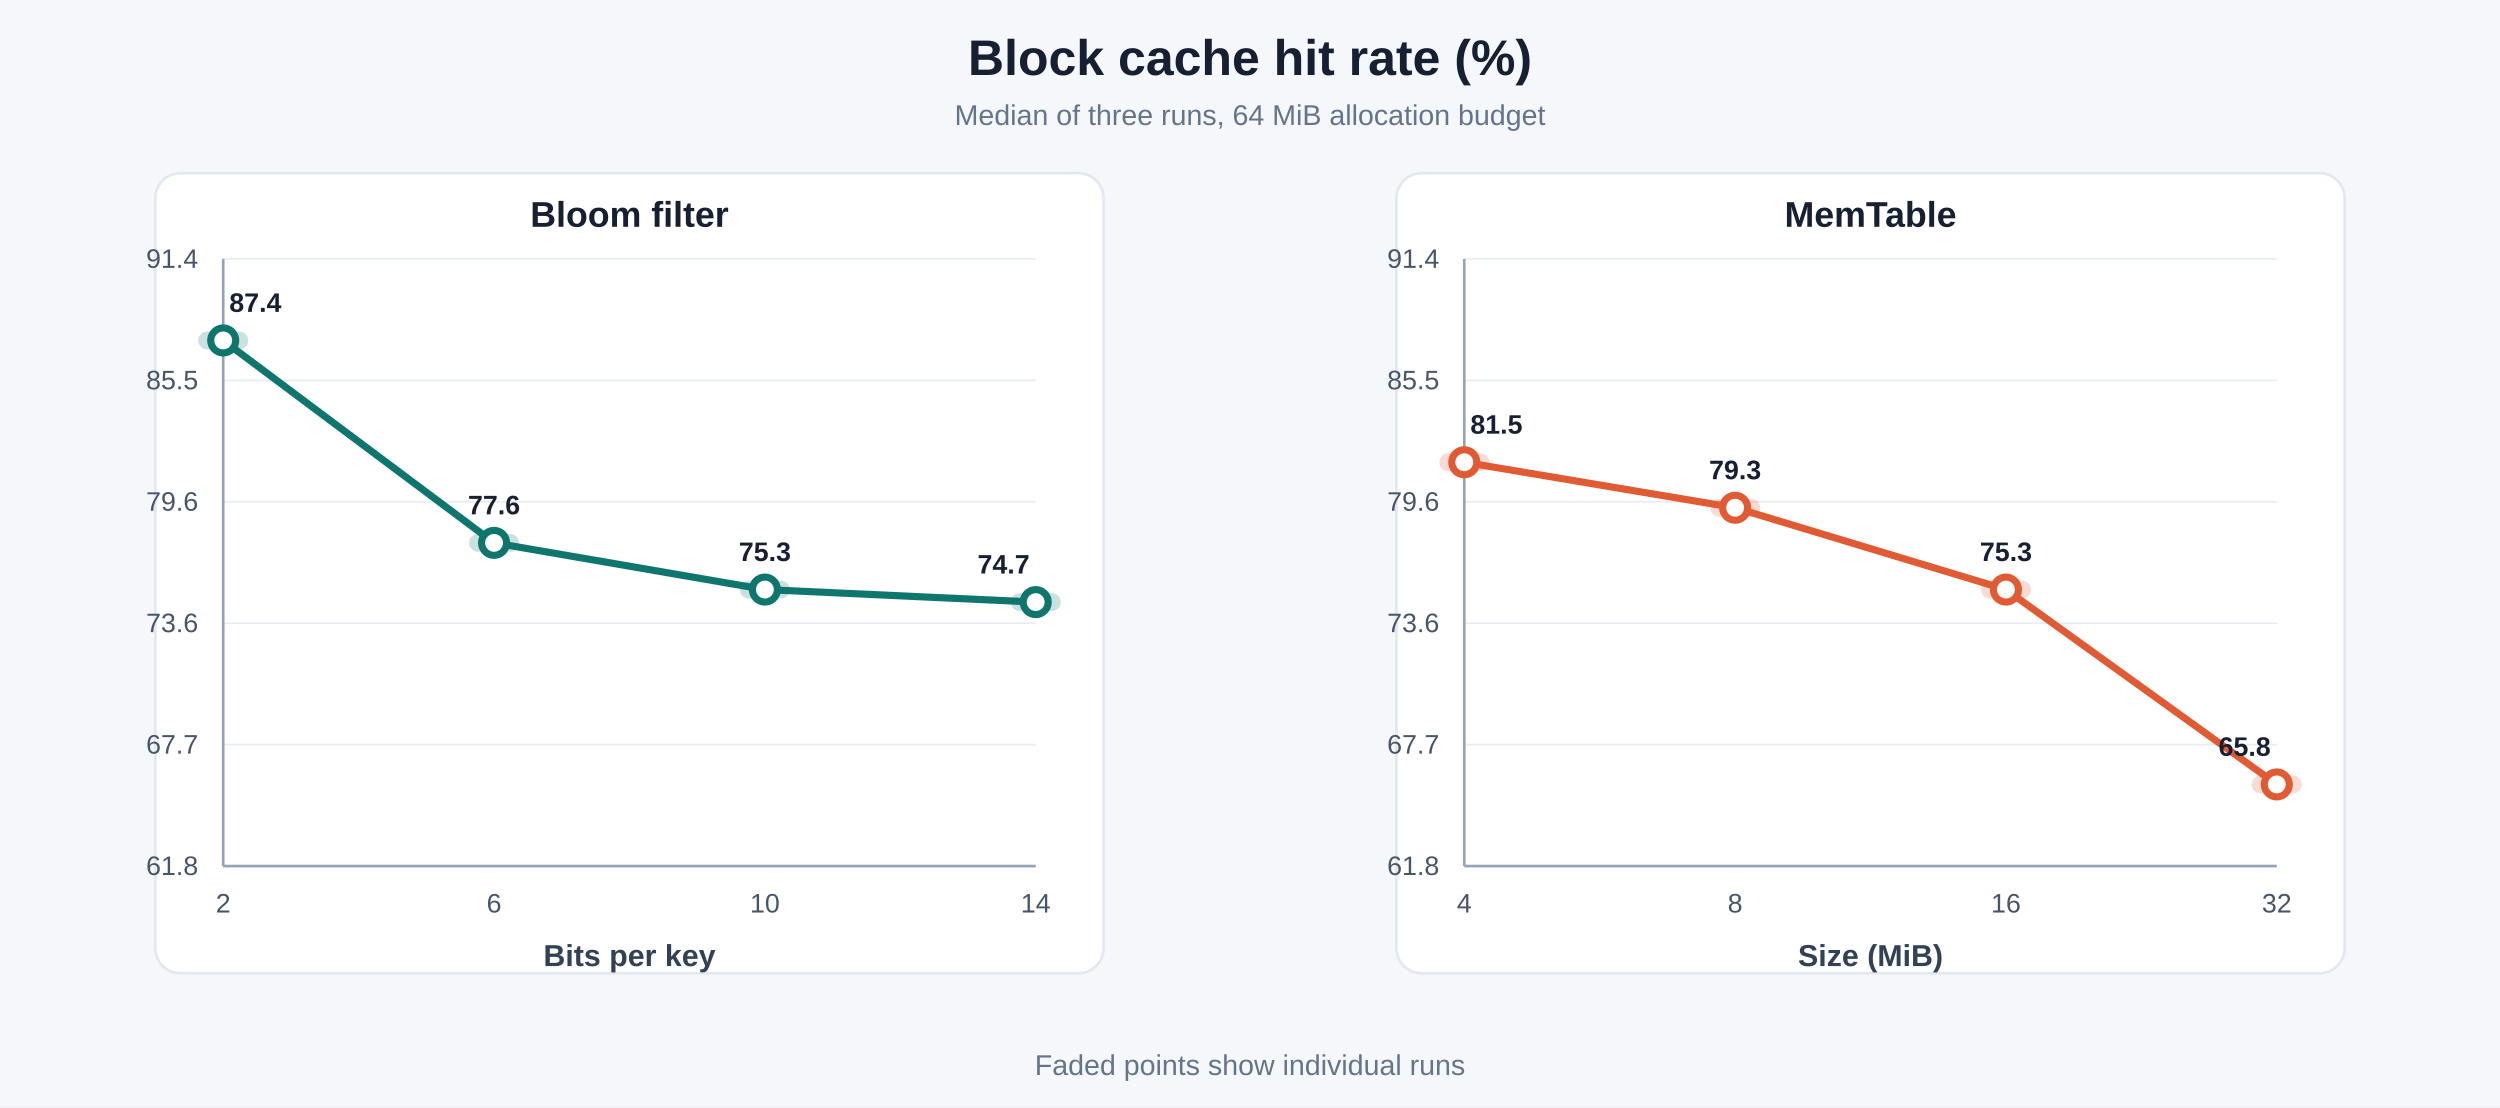
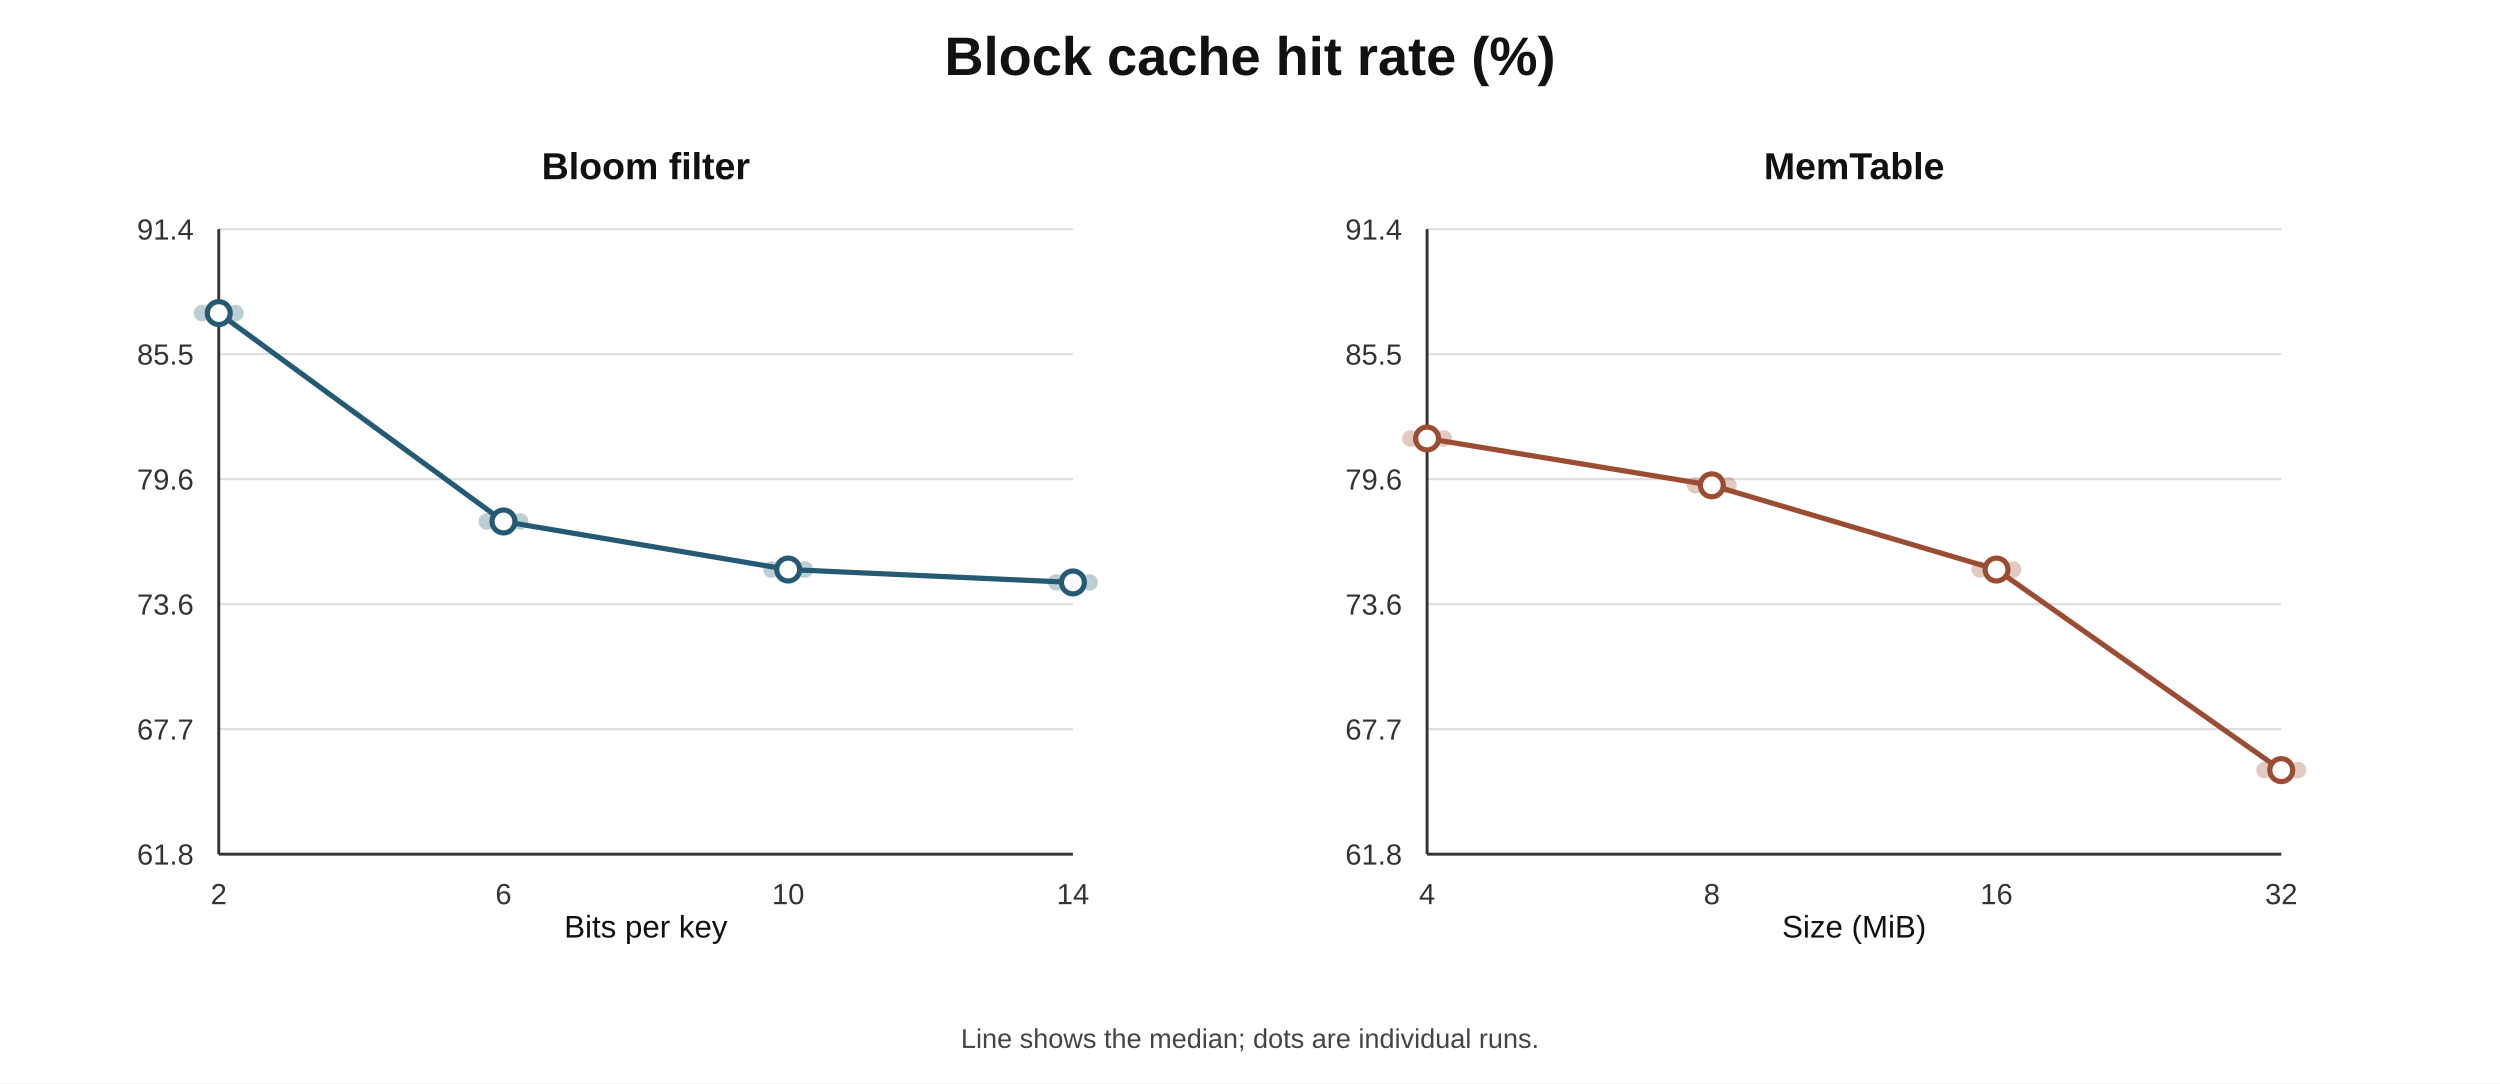
- <svg xmlns="http://www.w3.org/2000/svg" width="1400" height="620" viewBox="0 0 1400 620">
+ <svg xmlns="http://www.w3.org/2000/svg" width="1200" height="520" viewBox="0 0 1200 520">
  <style>
- text { font-family: "Segoe UI", "Helvetica Neue", Arial, sans-serif; fill: #172033; }
- .title { font-size: 28px; font-weight: 700; }
- .subtitle { font-size: 16px; fill: #64748b; }
- .panel-title { font-size: 20px; font-weight: 650; }
- .axis-label { font-size: 17px; font-weight: 600; fill: #334155; }
- .tick { font-size: 15px; fill: #475569; }
- .value { font-size: 15px; font-weight: 700; }
- .panel { fill: white; stroke: #e2e8f0; stroke-width: 1.5; }
- .grid { stroke: #e8edf3; stroke-width: 1; }
- .axis { stroke: #94a3b8; stroke-width: 1.5; }
+ text { font-family: Arial, Helvetica, sans-serif; fill: #111; }
+ .title { font-size: 26px; font-weight: 700; }
+ .panel-title { font-size: 18px; font-weight: 700; }
+ .axis-label { font-size: 15px; }
+ .tick { font-size: 14px; fill: #333; }
+ .note { font-size: 13px; fill: #444; }
+ .grid { stroke: #ddd; stroke-width: 1; }
+ .axis { stroke: #333; stroke-width: 1.4; }
</style>
-   <rect width="100%" height="100%" fill="#f5f7fb" />
-   <text class="title" x="700" y="42" text-anchor="middle">Block cache hit rate (%)</text>
-   <text class="subtitle" x="700" y="70" text-anchor="middle">Median of three runs, 64 MiB allocation budget</text>
-   <text class="subtitle" x="700" y="602" text-anchor="middle">Faded points show individual runs</text>
-   <rect class="panel" x="87" y="97" width="531" height="448" rx="14" />
-   <text class="panel-title" x="352.5" y="127" text-anchor="middle">Bloom filter</text>
-   <text class="axis-label" x="352.5" y="541" text-anchor="middle">Bits per key</text>
-   <line class="grid" x1="125" y1="485.00" x2="580" y2="485.00" />
-   <text class="tick" x="111" y="490.00" text-anchor="end">61.8</text>
-   <line class="grid" x1="125" y1="417.00" x2="580" y2="417.00" />
-   <text class="tick" x="111" y="422.00" text-anchor="end">67.7</text>
-   <line class="grid" x1="125" y1="349.00" x2="580" y2="349.00" />
-   <text class="tick" x="111" y="354.00" text-anchor="end">73.6</text>
-   <line class="grid" x1="125" y1="281.00" x2="580" y2="281.00" />
-   <text class="tick" x="111" y="286.00" text-anchor="end">79.6</text>
-   <line class="grid" x1="125" y1="213.00" x2="580" y2="213.00" />
-   <text class="tick" x="111" y="218.00" text-anchor="end">85.5</text>
-   <line class="grid" x1="125" y1="145.00" x2="580" y2="145.00" />
-   <text class="tick" x="111" y="150.00" text-anchor="end">91.4</text>
-   <line class="axis" x1="125" y1="145" x2="125" y2="485" />
-   <line class="axis" x1="125" y1="485" x2="580" y2="485" />
-   <text class="tick" x="125.00" y="511" text-anchor="middle">2</text>
-   <circle cx="116.00" cy="190.65" r="5" fill="#0f766e" opacity="0.22" />
-   <circle cx="125.00" cy="190.65" r="5" fill="#0f766e" opacity="0.22" />
-   <circle cx="134.00" cy="190.65" r="5" fill="#0f766e" opacity="0.22" />
-   <text class="tick" x="276.67" y="511" text-anchor="middle">6</text>
-   <circle cx="267.67" cy="304.01" r="5" fill="#0f766e" opacity="0.22" />
-   <circle cx="276.67" cy="304.01" r="5" fill="#0f766e" opacity="0.22" />
-   <circle cx="285.67" cy="304.01" r="5" fill="#0f766e" opacity="0.22" />
-   <text class="tick" x="428.33" y="511" text-anchor="middle">10</text>
-   <circle cx="419.33" cy="330.16" r="5" fill="#0f766e" opacity="0.22" />
-   <circle cx="428.33" cy="330.16" r="5" fill="#0f766e" opacity="0.22" />
-   <circle cx="437.33" cy="330.16" r="5" fill="#0f766e" opacity="0.22" />
-   <text class="tick" x="580.00" y="511" text-anchor="middle">14</text>
-   <circle cx="571.00" cy="337.18" r="5" fill="#0f766e" opacity="0.22" />
-   <circle cx="580.00" cy="337.18" r="5" fill="#0f766e" opacity="0.22" />
-   <circle cx="589.00" cy="337.18" r="5" fill="#0f766e" opacity="0.22" />
-   <polyline points="125.00,190.65 276.67,304.01 428.33,330.16 580.00,337.18" fill="none" stroke="#0f766e" stroke-width="4" stroke-linejoin="round" stroke-linecap="round" />
-   <circle cx="125.00" cy="190.65" r="7" fill="white" stroke="#0f766e" stroke-width="4" />
-   <text class="value" x="143.00" y="174.65" text-anchor="middle">87.4</text>
-   <circle cx="276.67" cy="304.01" r="7" fill="white" stroke="#0f766e" stroke-width="4" />
-   <text class="value" x="276.67" y="288.01" text-anchor="middle">77.6</text>
-   <circle cx="428.33" cy="330.16" r="7" fill="white" stroke="#0f766e" stroke-width="4" />
-   <text class="value" x="428.33" y="314.16" text-anchor="middle">75.3</text>
-   <circle cx="580.00" cy="337.18" r="7" fill="white" stroke="#0f766e" stroke-width="4" />
-   <text class="value" x="562.00" y="321.18" text-anchor="middle">74.7</text>
-   <rect class="panel" x="782" y="97" width="531" height="448" rx="14" />
-   <text class="panel-title" x="1047.5" y="127" text-anchor="middle">MemTable</text>
-   <text class="axis-label" x="1047.5" y="541" text-anchor="middle">Size (MiB)</text>
-   <line class="grid" x1="820" y1="485.00" x2="1275" y2="485.00" />
-   <text class="tick" x="806" y="490.00" text-anchor="end">61.8</text>
-   <line class="grid" x1="820" y1="417.00" x2="1275" y2="417.00" />
-   <text class="tick" x="806" y="422.00" text-anchor="end">67.7</text>
-   <line class="grid" x1="820" y1="349.00" x2="1275" y2="349.00" />
-   <text class="tick" x="806" y="354.00" text-anchor="end">73.6</text>
-   <line class="grid" x1="820" y1="281.00" x2="1275" y2="281.00" />
-   <text class="tick" x="806" y="286.00" text-anchor="end">79.6</text>
-   <line class="grid" x1="820" y1="213.00" x2="1275" y2="213.00" />
-   <text class="tick" x="806" y="218.00" text-anchor="end">85.5</text>
-   <line class="grid" x1="820" y1="145.00" x2="1275" y2="145.00" />
-   <text class="tick" x="806" y="150.00" text-anchor="end">91.4</text>
-   <line class="axis" x1="820" y1="145" x2="820" y2="485" />
-   <line class="axis" x1="820" y1="485" x2="1275" y2="485" />
-   <text class="tick" x="820.00" y="511" text-anchor="middle">4</text>
-   <circle cx="811.00" cy="258.86" r="5" fill="#e05a33" opacity="0.22" />
-   <circle cx="820.00" cy="258.86" r="5" fill="#e05a33" opacity="0.22" />
-   <circle cx="829.00" cy="258.86" r="5" fill="#e05a33" opacity="0.22" />
-   <text class="tick" x="971.67" y="511" text-anchor="middle">8</text>
-   <circle cx="962.67" cy="284.34" r="5" fill="#e05a33" opacity="0.22" />
-   <circle cx="971.67" cy="284.34" r="5" fill="#e05a33" opacity="0.22" />
-   <circle cx="980.67" cy="284.34" r="5" fill="#e05a33" opacity="0.22" />
-   <text class="tick" x="1123.33" y="511" text-anchor="middle">16</text>
-   <circle cx="1114.33" cy="330.16" r="5" fill="#e05a33" opacity="0.22" />
-   <circle cx="1123.33" cy="330.16" r="5" fill="#e05a33" opacity="0.22" />
-   <circle cx="1132.33" cy="330.16" r="5" fill="#e05a33" opacity="0.22" />
-   <text class="tick" x="1275.00" y="511" text-anchor="middle">32</text>
-   <circle cx="1266.00" cy="439.28" r="5" fill="#e05a33" opacity="0.22" />
-   <circle cx="1275.00" cy="439.28" r="5" fill="#e05a33" opacity="0.22" />
-   <circle cx="1284.00" cy="439.28" r="5" fill="#e05a33" opacity="0.22" />
-   <polyline points="820.00,258.86 971.67,284.34 1123.33,330.16 1275.00,439.28" fill="none" stroke="#e05a33" stroke-width="4" stroke-linejoin="round" stroke-linecap="round" />
-   <circle cx="820.00" cy="258.86" r="7" fill="white" stroke="#e05a33" stroke-width="4" />
-   <text class="value" x="838.00" y="242.86" text-anchor="middle">81.5</text>
-   <circle cx="971.67" cy="284.34" r="7" fill="white" stroke="#e05a33" stroke-width="4" />
-   <text class="value" x="971.67" y="268.34" text-anchor="middle">79.3</text>
-   <circle cx="1123.33" cy="330.16" r="7" fill="white" stroke="#e05a33" stroke-width="4" />
-   <text class="value" x="1123.33" y="314.16" text-anchor="middle">75.3</text>
-   <circle cx="1275.00" cy="439.28" r="7" fill="white" stroke="#e05a33" stroke-width="4" />
-   <text class="value" x="1257.00" y="423.28" text-anchor="middle">65.8</text>
+   <rect width="100%" height="100%" fill="white" />
+   <text class="title" x="600" y="36" text-anchor="middle">Block cache hit rate (%)</text>
+   <text class="note" x="600" y="503" text-anchor="middle">Line shows the median; dots are individual runs.</text>
+   <text class="panel-title" x="310.0" y="86" text-anchor="middle">Bloom filter</text>
+   <text class="axis-label" x="310.0" y="450" text-anchor="middle">Bits per key</text>
+   <line class="grid" x1="105" y1="410.00" x2="515" y2="410.00" />
+   <text class="tick" x="93" y="415.00" text-anchor="end">61.8</text>
+   <line class="grid" x1="105" y1="350.00" x2="515" y2="350.00" />
+   <text class="tick" x="93" y="355.00" text-anchor="end">67.7</text>
+   <line class="grid" x1="105" y1="290.00" x2="515" y2="290.00" />
+   <text class="tick" x="93" y="295.00" text-anchor="end">73.6</text>
+   <line class="grid" x1="105" y1="230.00" x2="515" y2="230.00" />
+   <text class="tick" x="93" y="235.00" text-anchor="end">79.6</text>
+   <line class="grid" x1="105" y1="170.00" x2="515" y2="170.00" />
+   <text class="tick" x="93" y="175.00" text-anchor="end">85.5</text>
+   <line class="grid" x1="105" y1="110.00" x2="515" y2="110.00" />
+   <text class="tick" x="93" y="115.00" text-anchor="end">91.4</text>
+   <line class="axis" x1="105" y1="110" x2="105" y2="410" />
+   <line class="axis" x1="105" y1="410" x2="515" y2="410" />
+   <text class="tick" x="105.00" y="434" text-anchor="middle">2</text>
+   <circle cx="97.00" cy="150.28" r="4" fill="#245a73" opacity="0.3" />
+   <circle cx="105.00" cy="150.28" r="4" fill="#245a73" opacity="0.3" />
+   <circle cx="113.00" cy="150.28" r="4" fill="#245a73" opacity="0.3" />
+   <text class="tick" x="241.67" y="434" text-anchor="middle">6</text>
+   <circle cx="233.67" cy="250.31" r="4" fill="#245a73" opacity="0.3" />
+   <circle cx="241.67" cy="250.31" r="4" fill="#245a73" opacity="0.3" />
+   <circle cx="249.67" cy="250.31" r="4" fill="#245a73" opacity="0.3" />
+   <text class="tick" x="378.33" y="434" text-anchor="middle">10</text>
+   <circle cx="370.33" cy="273.38" r="4" fill="#245a73" opacity="0.3" />
+   <circle cx="378.33" cy="273.38" r="4" fill="#245a73" opacity="0.3" />
+   <circle cx="386.33" cy="273.38" r="4" fill="#245a73" opacity="0.3" />
+   <text class="tick" x="515.00" y="434" text-anchor="middle">14</text>
+   <circle cx="507.00" cy="279.57" r="4" fill="#245a73" opacity="0.3" />
+   <circle cx="515.00" cy="279.57" r="4" fill="#245a73" opacity="0.3" />
+   <circle cx="523.00" cy="279.57" r="4" fill="#245a73" opacity="0.3" />
+   <polyline points="105.00,150.28 241.67,250.31 378.33,273.38 515.00,279.57" fill="none" stroke="#245a73" stroke-width="2.5" stroke-linejoin="round" stroke-linecap="round" />
+   <circle cx="105.00" cy="150.28" r="5.5" fill="white" stroke="#245a73" stroke-width="2.5" />
+   <circle cx="241.67" cy="250.31" r="5.5" fill="white" stroke="#245a73" stroke-width="2.5" />
+   <circle cx="378.33" cy="273.38" r="5.5" fill="white" stroke="#245a73" stroke-width="2.5" />
+   <circle cx="515.00" cy="279.57" r="5.5" fill="white" stroke="#245a73" stroke-width="2.5" />
+   <text class="panel-title" x="890.0" y="86" text-anchor="middle">MemTable</text>
+   <text class="axis-label" x="890.0" y="450" text-anchor="middle">Size (MiB)</text>
+   <line class="grid" x1="685" y1="410.00" x2="1095" y2="410.00" />
+   <text class="tick" x="673" y="415.00" text-anchor="end">61.8</text>
+   <line class="grid" x1="685" y1="350.00" x2="1095" y2="350.00" />
+   <text class="tick" x="673" y="355.00" text-anchor="end">67.7</text>
+   <line class="grid" x1="685" y1="290.00" x2="1095" y2="290.00" />
+   <text class="tick" x="673" y="295.00" text-anchor="end">73.6</text>
+   <line class="grid" x1="685" y1="230.00" x2="1095" y2="230.00" />
+   <text class="tick" x="673" y="235.00" text-anchor="end">79.6</text>
+   <line class="grid" x1="685" y1="170.00" x2="1095" y2="170.00" />
+   <text class="tick" x="673" y="175.00" text-anchor="end">85.5</text>
+   <line class="grid" x1="685" y1="110.00" x2="1095" y2="110.00" />
+   <text class="tick" x="673" y="115.00" text-anchor="end">91.4</text>
+   <line class="axis" x1="685" y1="110" x2="685" y2="410" />
+   <line class="axis" x1="685" y1="410" x2="1095" y2="410" />
+   <text class="tick" x="685.00" y="434" text-anchor="middle">4</text>
+   <circle cx="677.00" cy="210.47" r="4" fill="#9a4d32" opacity="0.3" />
+   <circle cx="685.00" cy="210.47" r="4" fill="#9a4d32" opacity="0.3" />
+   <circle cx="693.00" cy="210.47" r="4" fill="#9a4d32" opacity="0.3" />
+   <text class="tick" x="821.67" y="434" text-anchor="middle">8</text>
+   <circle cx="813.67" cy="232.95" r="4" fill="#9a4d32" opacity="0.3" />
+   <circle cx="821.67" cy="232.95" r="4" fill="#9a4d32" opacity="0.3" />
+   <circle cx="829.67" cy="232.95" r="4" fill="#9a4d32" opacity="0.3" />
+   <text class="tick" x="958.33" y="434" text-anchor="middle">16</text>
+   <circle cx="950.33" cy="273.38" r="4" fill="#9a4d32" opacity="0.3" />
+   <circle cx="958.33" cy="273.38" r="4" fill="#9a4d32" opacity="0.3" />
+   <circle cx="966.33" cy="273.38" r="4" fill="#9a4d32" opacity="0.3" />
+   <text class="tick" x="1095.00" y="434" text-anchor="middle">32</text>
+   <circle cx="1087.00" cy="369.66" r="4" fill="#9a4d32" opacity="0.3" />
+   <circle cx="1095.00" cy="369.66" r="4" fill="#9a4d32" opacity="0.3" />
+   <circle cx="1103.00" cy="369.66" r="4" fill="#9a4d32" opacity="0.3" />
+   <polyline points="685.00,210.47 821.67,232.95 958.33,273.38 1095.00,369.66" fill="none" stroke="#9a4d32" stroke-width="2.5" stroke-linejoin="round" stroke-linecap="round" />
+   <circle cx="685.00" cy="210.47" r="5.5" fill="white" stroke="#9a4d32" stroke-width="2.5" />
+   <circle cx="821.67" cy="232.95" r="5.5" fill="white" stroke="#9a4d32" stroke-width="2.5" />
+   <circle cx="958.33" cy="273.38" r="5.5" fill="white" stroke="#9a4d32" stroke-width="2.5" />
+   <circle cx="1095.00" cy="369.66" r="5.5" fill="white" stroke="#9a4d32" stroke-width="2.5" />
</svg>
